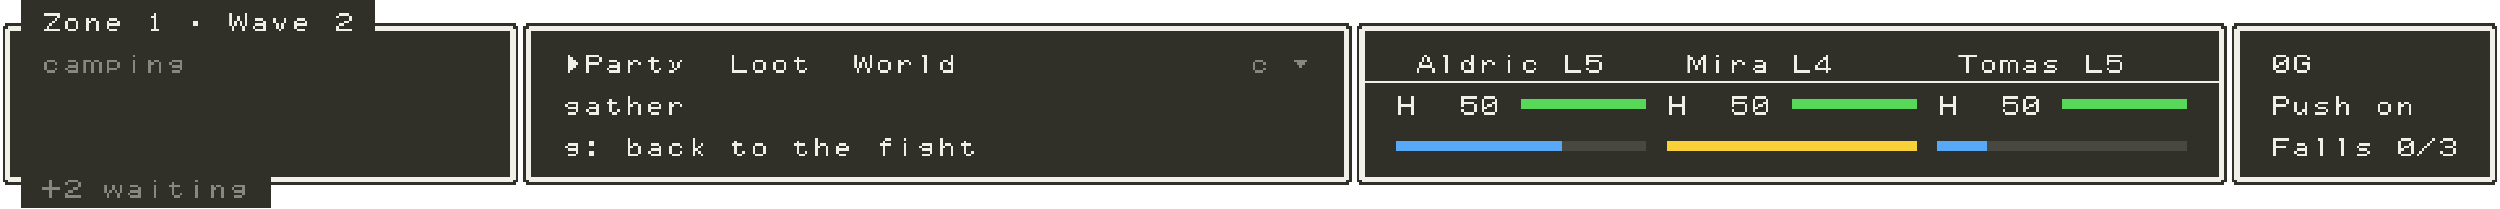
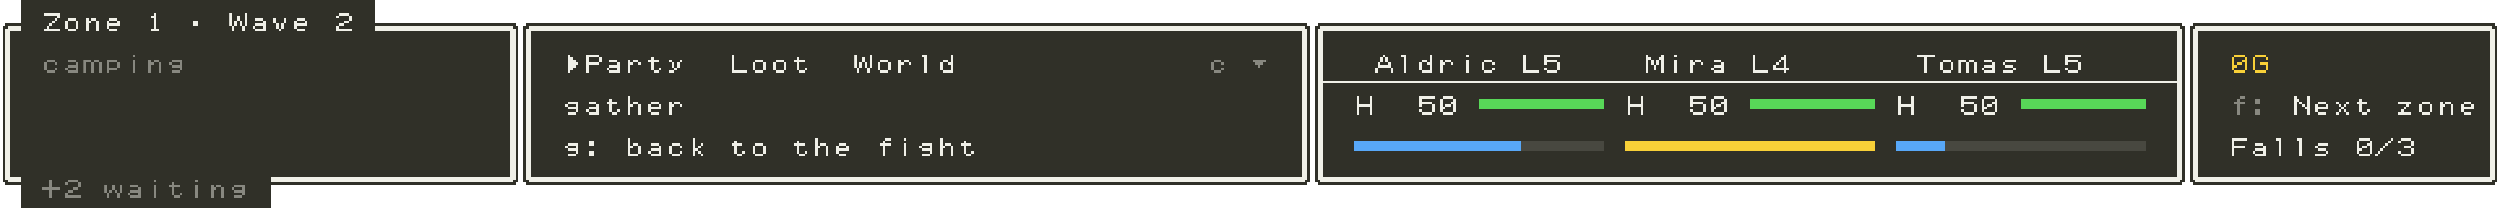
<svg xmlns="http://www.w3.org/2000/svg" viewBox="0 0 960 80" width="960" height="80" shape-rendering="crispEdges">
  <defs>
    <symbol id="g0">
      <path d="M1 5h6v1h-6zM6 6h1v1h-1zM5 7h1v1h-1zM4 8h1v1h-1zM3 9h1v1h-1zM2 10h1v1h-1zM1 11h6v1h-6z" />
    </symbol>
    <symbol id="g1">
      <path d="M2 7h3v1h-3zM1 8h1v1h-1zM5 8h1v1h-1zM1 9h1v1h-1zM5 9h1v1h-1zM1 10h1v1h-1zM5 10h1v1h-1zM2 11h3v1h-3z" />
    </symbol>
    <symbol id="g2">
      <path d="M1 7h1v1h-1zM3 7h2v1h-2zM1 8h2v1h-2zM5 8h1v1h-1zM1 9h1v1h-1zM5 9h1v1h-1zM1 10h1v1h-1zM5 10h1v1h-1zM1 11h1v1h-1zM5 11h1v1h-1z" />
    </symbol>
    <symbol id="g3">
      <path d="M2 7h3v1h-3zM1 8h1v1h-1zM5 8h1v1h-1zM1 9h5v1h-5zM1 10h1v1h-1zM2 11h3v1h-3z" />
    </symbol>
    <symbol id="g4">
      <path d="M3 5h1v1h-1zM2 6h2v1h-2zM3 7h1v1h-1zM3 8h1v1h-1zM3 9h1v1h-1zM3 10h1v1h-1zM2 11h3v1h-3z" />
    </symbol>
    <symbol id="g5">
      <path d="M2 8h2v1h-2zM2 9h2v1h-2z" />
    </symbol>
    <symbol id="g6">
      <path d="M0 5h1v1h-1zM6 5h1v1h-1zM0 6h1v1h-1zM3 6h1v1h-1zM6 6h1v1h-1zM0 7h1v1h-1zM3 7h1v1h-1zM6 7h1v1h-1zM0 8h1v1h-1zM2 8h1v1h-1zM4 8h1v1h-1zM6 8h1v1h-1zM0 9h1v1h-1zM2 9h1v1h-1zM4 9h1v1h-1zM6 9h1v1h-1zM1 10h1v1h-1zM5 10h1v1h-1zM1 11h1v1h-1zM5 11h1v1h-1z" />
    </symbol>
    <symbol id="g7">
      <path d="M2 7h3v1h-3zM5 8h1v1h-1zM2 9h4v1h-4zM1 10h1v1h-1zM5 10h1v1h-1zM2 11h4v1h-4z" />
    </symbol>
    <symbol id="g8">
      <path d="M1 7h1v1h-1zM5 7h1v1h-1zM1 8h1v1h-1zM5 8h1v1h-1zM2 9h1v1h-1zM4 9h1v1h-1zM2 10h1v1h-1zM4 10h1v1h-1zM3 11h1v1h-1z" />
    </symbol>
    <symbol id="g9">
      <path d="M2 5h4v1h-4zM1 6h1v1h-1zM6 6h1v1h-1zM6 7h1v1h-1zM4 8h2v1h-2zM2 9h2v1h-2zM1 10h1v1h-1zM1 11h6v1h-6z" />
    </symbol>
    <symbol id="g10">
      <path d="M3 5h1v1h-1zM3 6h1v1h-1zM3 7h1v1h-1zM0 8h7v1h-7zM3 9h1v1h-1zM3 10h1v1h-1zM3 11h1v1h-1z" />
    </symbol>
    <symbol id="g11">
      <path d="M0 7h1v1h-1zM3 7h1v1h-1zM6 7h1v1h-1zM0 8h1v1h-1zM3 8h1v1h-1zM6 8h1v1h-1zM0 9h1v1h-1zM2 9h1v1h-1zM4 9h1v1h-1zM6 9h1v1h-1zM1 10h1v1h-1zM5 10h1v1h-1zM1 11h1v1h-1zM5 11h1v1h-1z" />
    </symbol>
    <symbol id="g12">
      <path d="M3 5h1v1h-1zM3 7h1v1h-1zM3 8h1v1h-1zM3 9h1v1h-1zM3 10h1v1h-1zM3 11h1v1h-1z" />
    </symbol>
    <symbol id="g13">
      <path d="M2 6h1v1h-1zM1 7h4v1h-4zM2 8h1v1h-1zM2 9h1v1h-1zM2 10h1v1h-1zM5 10h1v1h-1zM3 11h2v1h-2z" />
    </symbol>
    <symbol id="g14">
      <path d="M2 7h4v1h-4zM1 8h1v1h-1zM5 8h1v1h-1zM2 9h4v1h-4zM5 10h1v1h-1zM2 11h3v1h-3z" />
    </symbol>
    <symbol id="g15">
      <path d="M2 7h3v1h-3zM1 8h1v1h-1zM5 8h1v1h-1zM1 9h1v1h-1zM1 10h1v1h-1zM5 10h1v1h-1zM2 11h3v1h-3z" />
    </symbol>
    <symbol id="g16">
      <path d="M0 7h3v1h-3zM4 7h2v1h-2zM0 8h1v1h-1zM3 8h1v1h-1zM6 8h1v1h-1zM0 9h1v1h-1zM3 9h1v1h-1zM6 9h1v1h-1zM0 10h1v1h-1zM3 10h1v1h-1zM6 10h1v1h-1zM0 11h1v1h-1zM3 11h1v1h-1zM6 11h1v1h-1z" />
    </symbol>
    <symbol id="g17">
      <path d="M1 7h4v1h-4zM1 8h1v1h-1zM5 8h1v1h-1zM1 9h1v1h-1zM5 9h1v1h-1zM1 10h4v1h-4zM1 11h1v1h-1z" />
    </symbol>
    <symbol id="g18">
      <path d="M2 5h1v1h-1zM2 6h2v1h-2zM2 7h3v1h-3zM2 8h4v1h-4zM2 9h3v1h-3zM2 10h2v1h-2zM2 11h1v1h-1z" />
    </symbol>
    <symbol id="g19">
      <path d="M1 5h5v1h-5zM1 6h1v1h-1zM6 6h1v1h-1zM1 7h1v1h-1zM6 7h1v1h-1zM1 8h5v1h-5zM1 9h1v1h-1zM1 10h1v1h-1zM1 11h1v1h-1z" />
    </symbol>
    <symbol id="g20">
      <path d="M1 7h1v1h-1zM3 7h2v1h-2zM1 8h2v1h-2zM5 8h1v1h-1zM1 9h1v1h-1zM1 10h1v1h-1zM1 11h1v1h-1z" />
    </symbol>
    <symbol id="g21">
      <path d="M1 7h1v1h-1zM5 7h1v1h-1zM2 8h1v1h-1zM4 8h1v1h-1zM2 9h1v1h-1zM4 9h1v1h-1zM3 10h1v1h-1zM1 11h2v1h-2z" />
    </symbol>
    <symbol id="g22">
      <path d="M1 5h1v1h-1zM1 6h1v1h-1zM1 7h1v1h-1zM1 8h1v1h-1zM1 9h1v1h-1zM1 10h1v1h-1zM1 11h6v1h-6z" />
    </symbol>
    <symbol id="g23">
      <path d="M2 5h2v1h-2zM3 6h1v1h-1zM3 7h1v1h-1zM3 8h1v1h-1zM3 9h1v1h-1zM3 10h1v1h-1zM3 11h1v1h-1z" />
    </symbol>
    <symbol id="g24">
      <path d="M5 5h1v1h-1zM5 6h1v1h-1zM2 7h2v1h-2zM5 7h1v1h-1zM1 8h1v1h-1zM4 8h2v1h-2zM1 9h1v1h-1zM5 9h1v1h-1zM1 10h1v1h-1zM5 10h1v1h-1zM2 11h4v1h-4z" />
    </symbol>
    <symbol id="g25">
      <path d="M1 7h5v1h-5zM2 8h3v1h-3zM3 9h1v1h-1z" />
    </symbol>
    <symbol id="g26">
      <path d="M1 5h1v1h-1zM1 6h1v1h-1zM1 7h1v1h-1zM3 7h2v1h-2zM1 8h2v1h-2zM5 8h1v1h-1zM1 9h1v1h-1zM5 9h1v1h-1zM1 10h1v1h-1zM5 10h1v1h-1zM1 11h1v1h-1zM5 11h1v1h-1z" />
    </symbol>
    <symbol id="g27">
      <path d="M2 6h2v1h-2zM2 7h2v1h-2zM2 10h2v1h-2zM2 11h2v1h-2z" />
    </symbol>
    <symbol id="g28">
      <path d="M1 5h1v1h-1zM1 6h1v1h-1zM1 7h1v1h-1zM3 7h2v1h-2zM1 8h2v1h-2zM5 8h1v1h-1zM1 9h1v1h-1zM5 9h1v1h-1zM1 10h1v1h-1zM5 10h1v1h-1zM1 11h4v1h-4z" />
    </symbol>
    <symbol id="g29">
      <path d="M2 5h1v1h-1zM2 6h1v1h-1zM2 7h1v1h-1zM5 7h1v1h-1zM2 8h1v1h-1zM4 8h1v1h-1zM2 9h2v1h-2zM2 10h1v1h-1zM4 10h1v1h-1zM2 11h1v1h-1zM5 11h1v1h-1z" />
    </symbol>
    <symbol id="g30">
      <path d="M4 5h2v1h-2zM3 6h1v1h-1zM2 7h4v1h-4zM3 8h1v1h-1zM3 9h1v1h-1zM3 10h1v1h-1zM3 11h1v1h-1z" />
    </symbol>
    <symbol id="g31">
      <path d="M3 5h1v1h-1zM2 6h1v1h-1zM4 6h1v1h-1zM2 7h1v1h-1zM4 7h1v1h-1zM1 8h1v1h-1zM5 8h1v1h-1zM1 9h5v1h-5zM0 10h1v1h-1zM6 10h1v1h-1zM0 11h1v1h-1zM6 11h1v1h-1z" />
    </symbol>
    <symbol id="g32">
      <path d="M1 5h6v1h-6zM1 6h1v1h-1zM1 7h5v1h-5zM1 8h1v1h-1zM6 8h1v1h-1zM6 9h1v1h-1zM1 10h1v1h-1zM6 10h1v1h-1zM2 11h4v1h-4z" />
    </symbol>
    <symbol id="g33">
      <path d="M0 5h1v1h-1zM6 5h1v1h-1zM0 6h2v1h-2zM5 6h2v1h-2zM0 7h1v1h-1zM2 7h1v1h-1zM4 7h1v1h-1zM6 7h1v1h-1zM0 8h1v1h-1zM2 8h1v1h-1zM4 8h1v1h-1zM6 8h1v1h-1zM0 9h1v1h-1zM3 9h1v1h-1zM6 9h1v1h-1zM0 10h1v1h-1zM3 10h1v1h-1zM6 10h1v1h-1zM0 11h1v1h-1zM6 11h1v1h-1z" />
    </symbol>
    <symbol id="g34">
      <path d="M5 5h1v1h-1zM4 6h2v1h-2zM3 7h1v1h-1zM5 7h1v1h-1zM2 8h1v1h-1zM5 8h1v1h-1zM1 9h1v1h-1zM5 9h1v1h-1zM1 10h6v1h-6zM5 11h1v1h-1z" />
    </symbol>
    <symbol id="g35">
      <path d="M0 5h7v1h-7zM3 6h1v1h-1zM3 7h1v1h-1zM3 8h1v1h-1zM3 9h1v1h-1zM3 10h1v1h-1zM3 11h1v1h-1z" />
    </symbol>
    <symbol id="g36">
      <path d="M2 7h4v1h-4zM1 8h1v1h-1zM2 9h3v1h-3zM5 10h1v1h-1zM1 11h4v1h-4z" />
    </symbol>
    <symbol id="g37">
      <path d="M1 5h1v1h-1zM6 5h1v1h-1zM1 6h1v1h-1zM6 6h1v1h-1zM1 7h1v1h-1zM6 7h1v1h-1zM1 8h6v1h-6zM1 9h1v1h-1zM6 9h1v1h-1zM1 10h1v1h-1zM6 10h1v1h-1zM1 11h1v1h-1zM6 11h1v1h-1z" />
    </symbol>
    <symbol id="g38">
      <path d="M2 5h4v1h-4zM1 6h1v1h-1zM6 6h1v1h-1zM1 7h1v1h-1zM5 7h2v1h-2zM1 8h1v1h-1zM3 8h2v1h-2zM6 8h1v1h-1zM1 9h2v1h-2zM6 9h1v1h-1zM1 10h1v1h-1zM6 10h1v1h-1zM2 11h4v1h-4z" />
    </symbol>
    <symbol id="g39">
      <path d="M2 5h4v1h-4zM1 6h1v1h-1zM6 6h1v1h-1zM1 7h1v1h-1zM1 8h1v1h-1zM4 8h3v1h-3zM1 9h1v1h-1zM6 9h1v1h-1zM1 10h1v1h-1zM6 10h1v1h-1zM2 11h4v1h-4z" />
    </symbol>
    <symbol id="g40">
-       <path d="M1 7h1v1h-1zM5 7h1v1h-1zM1 8h1v1h-1zM5 8h1v1h-1zM1 9h1v1h-1zM5 9h1v1h-1zM1 10h1v1h-1zM4 10h2v1h-2zM2 11h2v1h-2zM5 11h1v1h-1z" />
+       <path d="M1 5h1v1h-1zM6 5h1v1h-1zM1 6h2v1h-2zM6 6h1v1h-1zM1 7h1v1h-1zM3 7h1v1h-1zM6 7h1v1h-1zM1 8h1v1h-1zM4 8h1v1h-1zM6 8h1v1h-1zM1 9h1v1h-1zM5 9h2v1h-2zM1 10h1v1h-1zM6 10h1v1h-1zM1 11h1v1h-1zM6 11h1v1h-1z" />
    </symbol>
    <symbol id="g41">
+       <path d="M1 7h1v1h-1zM5 7h1v1h-1zM2 8h1v1h-1zM4 8h1v1h-1zM3 9h1v1h-1zM2 10h1v1h-1zM4 10h1v1h-1zM1 11h1v1h-1zM5 11h1v1h-1z" />
+     </symbol>
+     <symbol id="g42">
+       <path d="M1 7h5v1h-5zM4 8h1v1h-1zM3 9h1v1h-1zM2 10h1v1h-1zM1 11h5v1h-5z" />
+     </symbol>
+     <symbol id="g43">
      <path d="M1 5h6v1h-6zM1 6h1v1h-1zM1 7h1v1h-1zM1 8h5v1h-5zM1 9h1v1h-1zM1 10h1v1h-1zM1 11h1v1h-1z" />
    </symbol>
-     <symbol id="g42">
+     <symbol id="g44">
      <path d="M6 5h1v1h-1zM5 6h1v1h-1zM4 7h1v1h-1zM3 8h1v1h-1zM2 9h1v1h-1zM1 10h1v1h-1zM0 11h1v1h-1z" />
    </symbol>
-     <symbol id="g43">
+     <symbol id="g45">
      <path d="M2 5h4v1h-4zM1 6h1v1h-1zM6 6h1v1h-1zM6 7h1v1h-1zM3 8h3v1h-3zM6 9h1v1h-1zM1 10h1v1h-1zM6 10h1v1h-1zM2 11h4v1h-4z" />
    </symbol>
  </defs>
  <g id="w-enemy">
    <path fill="#303028" d="M2 9H198V10H199V70H198V71H2V70H1V10H2Z" />
    <g fill="#f0f0e8">
      <rect x="3" y="10" width="194" height="1" />
      <rect x="2" y="11" width="196" height="1" />
      <rect x="2" y="68" width="196" height="1" />
      <rect x="3" y="69" width="194" height="1" />
      <rect x="2" y="12" width="2" height="56" />
      <rect x="196" y="12" width="2" height="56" />
    </g>
    <rect x="8" y="0" width="136" height="16" fill="#303028" />
    <use href="#g0" x="16" y="0" fill="#f0f0e8" />
    <use href="#g1" x="24" y="0" fill="#f0f0e8" />
    <use href="#g2" x="32" y="0" fill="#f0f0e8" />
    <use href="#g3" x="40" y="0" fill="#f0f0e8" />
    <use href="#g4" x="56" y="0" fill="#f0f0e8" />
    <use href="#g5" x="72" y="0" fill="#f0f0e8" />
    <use href="#g6" x="88" y="0" fill="#f0f0e8" />
    <use href="#g7" x="96" y="0" fill="#f0f0e8" />
    <use href="#g8" x="104" y="0" fill="#f0f0e8" />
    <use href="#g3" x="112" y="0" fill="#f0f0e8" />
    <use href="#g9" x="128" y="0" fill="#f0f0e8" />
    <rect x="8" y="64" width="96" height="16" fill="#303028" />
    <use href="#g10" x="16" y="64" fill="#888880" />
    <use href="#g9" x="24" y="64" fill="#888880" />
    <use href="#g11" x="40" y="64" fill="#888880" />
    <use href="#g7" x="48" y="64" fill="#888880" />
    <use href="#g12" x="56" y="64" fill="#888880" />
    <use href="#g13" x="64" y="64" fill="#888880" />
    <use href="#g12" x="72" y="64" fill="#888880" />
    <use href="#g2" x="80" y="64" fill="#888880" />
    <use href="#g14" x="88" y="64" fill="#888880" />
    <use href="#g15" x="16" y="16" fill="#888880" />
    <use href="#g7" x="24" y="16" fill="#888880" />
    <use href="#g16" x="32" y="16" fill="#888880" />
    <use href="#g17" x="40" y="16" fill="#888880" />
    <use href="#g12" x="48" y="16" fill="#888880" />
    <use href="#g2" x="56" y="16" fill="#888880" />
    <use href="#g14" x="64" y="16" fill="#888880" />
  </g>
  <g id="w-message">
-     <path fill="#303028" d="M202 9H518V10H519V70H518V71H202V70H201V10H202Z" />
+     <path fill="#303028" d="M202 9H502V10H503V70H502V71H202V70H201V10H202Z" />
    <g fill="#f0f0e8">
-       <rect x="203" y="10" width="314" height="1" />
-       <rect x="202" y="11" width="316" height="1" />
-       <rect x="202" y="68" width="316" height="1" />
-       <rect x="203" y="69" width="314" height="1" />
+       <rect x="203" y="10" width="298" height="1" />
+       <rect x="202" y="11" width="300" height="1" />
+       <rect x="202" y="68" width="300" height="1" />
+       <rect x="203" y="69" width="298" height="1" />
      <rect x="202" y="12" width="2" height="56" />
-       <rect x="516" y="12" width="2" height="56" />
+       <rect x="500" y="12" width="2" height="56" />
    </g>
    <use href="#g18" x="216" y="16" fill="#f0f0e8" />
    <use href="#g19" x="224" y="16" fill="#f0f0e8" />
    <use href="#g7" x="232" y="16" fill="#f0f0e8" />
    <use href="#g20" x="240" y="16" fill="#f0f0e8" />
    <use href="#g13" x="248" y="16" fill="#f0f0e8" />
    <use href="#g21" x="256" y="16" fill="#f0f0e8" />
    <use href="#g22" x="280" y="16" fill="#f0f0e8" />
    <use href="#g1" x="288" y="16" fill="#f0f0e8" />
    <use href="#g1" x="296" y="16" fill="#f0f0e8" />
    <use href="#g13" x="304" y="16" fill="#f0f0e8" />
    <use href="#g6" x="328" y="16" fill="#f0f0e8" />
    <use href="#g1" x="336" y="16" fill="#f0f0e8" />
    <use href="#g20" x="344" y="16" fill="#f0f0e8" />
    <use href="#g23" x="352" y="16" fill="#f0f0e8" />
    <use href="#g24" x="360" y="16" fill="#f0f0e8" />
-     <use href="#g15" x="480" y="16" fill="#888880" />
-     <use href="#g25" x="496" y="16" fill="#888880" />
+     <use href="#g15" x="464" y="16" fill="#888880" />
+     <use href="#g25" x="480" y="16" fill="#888880" />
    <use href="#g14" x="216" y="32" fill="#f0f0e8" />
    <use href="#g7" x="224" y="32" fill="#f0f0e8" />
    <use href="#g13" x="232" y="32" fill="#f0f0e8" />
    <use href="#g26" x="240" y="32" fill="#f0f0e8" />
    <use href="#g3" x="248" y="32" fill="#f0f0e8" />
    <use href="#g20" x="256" y="32" fill="#f0f0e8" />
    <use href="#g14" x="216" y="48" fill="#f0f0e8" />
    <use href="#g27" x="224" y="48" fill="#f0f0e8" />
    <use href="#g28" x="240" y="48" fill="#f0f0e8" />
    <use href="#g7" x="248" y="48" fill="#f0f0e8" />
    <use href="#g15" x="256" y="48" fill="#f0f0e8" />
    <use href="#g29" x="264" y="48" fill="#f0f0e8" />
    <use href="#g13" x="280" y="48" fill="#f0f0e8" />
    <use href="#g1" x="288" y="48" fill="#f0f0e8" />
    <use href="#g13" x="304" y="48" fill="#f0f0e8" />
    <use href="#g26" x="312" y="48" fill="#f0f0e8" />
    <use href="#g3" x="320" y="48" fill="#f0f0e8" />
    <use href="#g30" x="336" y="48" fill="#f0f0e8" />
    <use href="#g12" x="344" y="48" fill="#f0f0e8" />
    <use href="#g14" x="352" y="48" fill="#f0f0e8" />
    <use href="#g26" x="360" y="48" fill="#f0f0e8" />
    <use href="#g13" x="368" y="48" fill="#f0f0e8" />
  </g>
  <g id="w-party">
-     <path fill="#303028" d="M522 9H854V10H855V70H854V71H522V70H521V10H522Z" />
+     <path fill="#303028" d="M506 9H838V10H839V70H838V71H506V70H505V10H506Z" />
    <g fill="#f0f0e8">
-       <rect x="523" y="10" width="330" height="1" />
-       <rect x="522" y="11" width="332" height="1" />
-       <rect x="522" y="68" width="332" height="1" />
-       <rect x="523" y="69" width="330" height="1" />
-       <rect x="522" y="12" width="2" height="56" />
-       <rect x="852" y="12" width="2" height="56" />
+       <rect x="507" y="10" width="330" height="1" />
+       <rect x="506" y="11" width="332" height="1" />
+       <rect x="506" y="68" width="332" height="1" />
+       <rect x="507" y="69" width="330" height="1" />
+       <rect x="506" y="12" width="2" height="56" />
+       <rect x="836" y="12" width="2" height="56" />
    </g>
-     <use href="#g31" x="544" y="16" fill="#f0f0e8" />
-     <use href="#g23" x="552" y="16" fill="#f0f0e8" />
-     <use href="#g24" x="560" y="16" fill="#f0f0e8" />
-     <use href="#g20" x="568" y="16" fill="#f0f0e8" />
-     <use href="#g12" x="576" y="16" fill="#f0f0e8" />
-     <use href="#g15" x="584" y="16" fill="#f0f0e8" />
-     <use href="#g22" x="600" y="16" fill="#f0f0e8" />
-     <use href="#g32" x="608" y="16" fill="#f0f0e8" />
-     <use href="#g33" x="648" y="16" fill="#f0f0e8" />
-     <use href="#g12" x="656" y="16" fill="#f0f0e8" />
-     <use href="#g20" x="664" y="16" fill="#f0f0e8" />
-     <use href="#g7" x="672" y="16" fill="#f0f0e8" />
-     <use href="#g22" x="688" y="16" fill="#f0f0e8" />
-     <use href="#g34" x="696" y="16" fill="#f0f0e8" />
-     <use href="#g35" x="752" y="16" fill="#f0f0e8" />
-     <use href="#g1" x="760" y="16" fill="#f0f0e8" />
-     <use href="#g16" x="768" y="16" fill="#f0f0e8" />
-     <use href="#g7" x="776" y="16" fill="#f0f0e8" />
-     <use href="#g36" x="784" y="16" fill="#f0f0e8" />
-     <use href="#g22" x="800" y="16" fill="#f0f0e8" />
-     <use href="#g32" x="808" y="16" fill="#f0f0e8" />
-     <rect x="522" y="31" width="332" height="1" fill="#f0f0e8" />
-     <rect x="584" y="38" width="48" height="4" fill="#484840" />
-     <rect x="584" y="38" width="48" height="4" fill="#58d858" />
-     <rect x="688" y="38" width="48" height="4" fill="#484840" />
-     <rect x="688" y="38" width="48" height="4" fill="#58d858" />
-     <rect x="792" y="38" width="48" height="4" fill="#484840" />
-     <rect x="792" y="38" width="48" height="4" fill="#58d858" />
-     <use href="#g37" x="536" y="32" fill="#f0f0e8" />
-     <use href="#g32" x="560" y="32" fill="#f0f0e8" />
-     <use href="#g38" x="568" y="32" fill="#f0f0e8" />
-     <use href="#g37" x="640" y="32" fill="#f0f0e8" />
-     <use href="#g32" x="664" y="32" fill="#f0f0e8" />
-     <use href="#g38" x="672" y="32" fill="#f0f0e8" />
-     <use href="#g37" x="744" y="32" fill="#f0f0e8" />
-     <use href="#g32" x="768" y="32" fill="#f0f0e8" />
-     <use href="#g38" x="776" y="32" fill="#f0f0e8" />
-     <rect x="536" y="54" width="96" height="4" fill="#484840" />
-     <rect x="536" y="54" width="64" height="4" fill="#58a8f8">
+     <use href="#g31" x="528" y="16" fill="#f0f0e8" />
+     <use href="#g23" x="536" y="16" fill="#f0f0e8" />
+     <use href="#g24" x="544" y="16" fill="#f0f0e8" />
+     <use href="#g20" x="552" y="16" fill="#f0f0e8" />
+     <use href="#g12" x="560" y="16" fill="#f0f0e8" />
+     <use href="#g15" x="568" y="16" fill="#f0f0e8" />
+     <use href="#g22" x="584" y="16" fill="#f0f0e8" />
+     <use href="#g32" x="592" y="16" fill="#f0f0e8" />
+     <use href="#g33" x="632" y="16" fill="#f0f0e8" />
+     <use href="#g12" x="640" y="16" fill="#f0f0e8" />
+     <use href="#g20" x="648" y="16" fill="#f0f0e8" />
+     <use href="#g7" x="656" y="16" fill="#f0f0e8" />
+     <use href="#g22" x="672" y="16" fill="#f0f0e8" />
+     <use href="#g34" x="680" y="16" fill="#f0f0e8" />
+     <use href="#g35" x="736" y="16" fill="#f0f0e8" />
+     <use href="#g1" x="744" y="16" fill="#f0f0e8" />
+     <use href="#g16" x="752" y="16" fill="#f0f0e8" />
+     <use href="#g7" x="760" y="16" fill="#f0f0e8" />
+     <use href="#g36" x="768" y="16" fill="#f0f0e8" />
+     <use href="#g22" x="784" y="16" fill="#f0f0e8" />
+     <use href="#g32" x="792" y="16" fill="#f0f0e8" />
+     <rect x="506" y="31" width="332" height="1" fill="#f0f0e8" />
+     <rect x="568" y="38" width="48" height="4" fill="#484840" />
+     <rect x="568" y="38" width="48" height="4" fill="#58d858" />
+     <rect x="672" y="38" width="48" height="4" fill="#484840" />
+     <rect x="672" y="38" width="48" height="4" fill="#58d858" />
+     <rect x="776" y="38" width="48" height="4" fill="#484840" />
+     <rect x="776" y="38" width="48" height="4" fill="#58d858" />
+     <use href="#g37" x="520" y="32" fill="#f0f0e8" />
+     <use href="#g32" x="544" y="32" fill="#f0f0e8" />
+     <use href="#g38" x="552" y="32" fill="#f0f0e8" />
+     <use href="#g37" x="624" y="32" fill="#f0f0e8" />
+     <use href="#g32" x="648" y="32" fill="#f0f0e8" />
+     <use href="#g38" x="656" y="32" fill="#f0f0e8" />
+     <use href="#g37" x="728" y="32" fill="#f0f0e8" />
+     <use href="#g32" x="752" y="32" fill="#f0f0e8" />
+     <use href="#g38" x="760" y="32" fill="#f0f0e8" />
+     <rect x="520" y="54" width="96" height="4" fill="#484840" />
+     <rect x="520" y="54" width="64" height="4" fill="#58a8f8">
      <animate attributeName="width" values="64;64" keyTimes="0;1" dur="3000ms" fill="freeze" />
      <animate attributeName="fill" values="#58a8f8;#58a8f8" keyTimes="0;1" calcMode="discrete" dur="3000ms" fill="freeze" />
    </rect>
-     <rect x="640" y="54" width="96" height="4" fill="#484840" />
-     <rect x="640" y="54" width="96" height="4" fill="#f8d038">
+     <rect x="624" y="54" width="96" height="4" fill="#484840" />
+     <rect x="624" y="54" width="96" height="4" fill="#f8d038">
      <animate attributeName="width" values="96;96" keyTimes="0;1" dur="3000ms" fill="freeze" />
      <animate attributeName="fill" values="#f8d038;#f8d038" keyTimes="0;1" calcMode="discrete" dur="3000ms" fill="freeze" />
    </rect>
-     <rect x="744" y="54" width="96" height="4" fill="#484840" />
-     <rect x="744" y="54" width="19" height="4" fill="#58a8f8">
+     <rect x="728" y="54" width="96" height="4" fill="#484840" />
+     <rect x="728" y="54" width="19" height="4" fill="#58a8f8">
      <animate attributeName="width" values="19;19" keyTimes="0;1" dur="3000ms" fill="freeze" />
      <animate attributeName="fill" values="#58a8f8;#58a8f8" keyTimes="0;1" calcMode="discrete" dur="3000ms" fill="freeze" />
    </rect>
  </g>
  <g id="w-purse">
-     <path fill="#303028" d="M858 9H958V10H959V70H958V71H858V70H857V10H858Z" />
+     <path fill="#303028" d="M842 9H958V10H959V70H958V71H842V70H841V10H842Z" />
    <g fill="#f0f0e8">
-       <rect x="859" y="10" width="98" height="1" />
-       <rect x="858" y="11" width="100" height="1" />
-       <rect x="858" y="68" width="100" height="1" />
-       <rect x="859" y="69" width="98" height="1" />
-       <rect x="858" y="12" width="2" height="56" />
+       <rect x="843" y="10" width="114" height="1" />
+       <rect x="842" y="11" width="116" height="1" />
+       <rect x="842" y="68" width="116" height="1" />
+       <rect x="843" y="69" width="114" height="1" />
+       <rect x="842" y="12" width="2" height="56" />
      <rect x="956" y="12" width="2" height="56" />
    </g>
-     <use href="#g38" x="872" y="16" fill="#f0f0e8" />
-     <use href="#g39" x="880" y="16" fill="#f0f0e8" />
-     <use href="#g19" x="872" y="32" fill="#f0f0e8" />
+     <use href="#g38" x="856" y="16" fill="#f8d038" />
+     <use href="#g39" x="864" y="16" fill="#f8d038" />
+     <use href="#g30" x="856" y="32" fill="#888880" />
+     <use href="#g27" x="864" y="32" fill="#888880" />
    <use href="#g40" x="880" y="32" fill="#f0f0e8" />
-     <use href="#g36" x="888" y="32" fill="#f0f0e8" />
-     <use href="#g26" x="896" y="32" fill="#f0f0e8" />
-     <use href="#g1" x="912" y="32" fill="#f0f0e8" />
-     <use href="#g2" x="920" y="32" fill="#f0f0e8" />
-     <use href="#g41" x="872" y="48" fill="#f0f0e8" />
-     <use href="#g7" x="880" y="48" fill="#f0f0e8" />
-     <use href="#g23" x="888" y="48" fill="#f0f0e8" />
-     <use href="#g23" x="896" y="48" fill="#f0f0e8" />
-     <use href="#g36" x="904" y="48" fill="#f0f0e8" />
-     <use href="#g38" x="920" y="48" fill="#f0f0e8" />
-     <use href="#g42" x="928" y="48" fill="#f0f0e8" />
-     <use href="#g43" x="936" y="48" fill="#f0f0e8" />
+     <use href="#g3" x="888" y="32" fill="#f0f0e8" />
+     <use href="#g41" x="896" y="32" fill="#f0f0e8" />
+     <use href="#g13" x="904" y="32" fill="#f0f0e8" />
+     <use href="#g42" x="920" y="32" fill="#f0f0e8" />
+     <use href="#g1" x="928" y="32" fill="#f0f0e8" />
+     <use href="#g2" x="936" y="32" fill="#f0f0e8" />
+     <use href="#g3" x="944" y="32" fill="#f0f0e8" />
+     <use href="#g43" x="856" y="48" fill="#f0f0e8" />
+     <use href="#g7" x="864" y="48" fill="#f0f0e8" />
+     <use href="#g23" x="872" y="48" fill="#f0f0e8" />
+     <use href="#g23" x="880" y="48" fill="#f0f0e8" />
+     <use href="#g36" x="888" y="48" fill="#f0f0e8" />
+     <use href="#g38" x="904" y="48" fill="#f0f0e8" />
+     <use href="#g44" x="912" y="48" fill="#f0f0e8" />
+     <use href="#g45" x="920" y="48" fill="#f0f0e8" />
  </g>
</svg>
